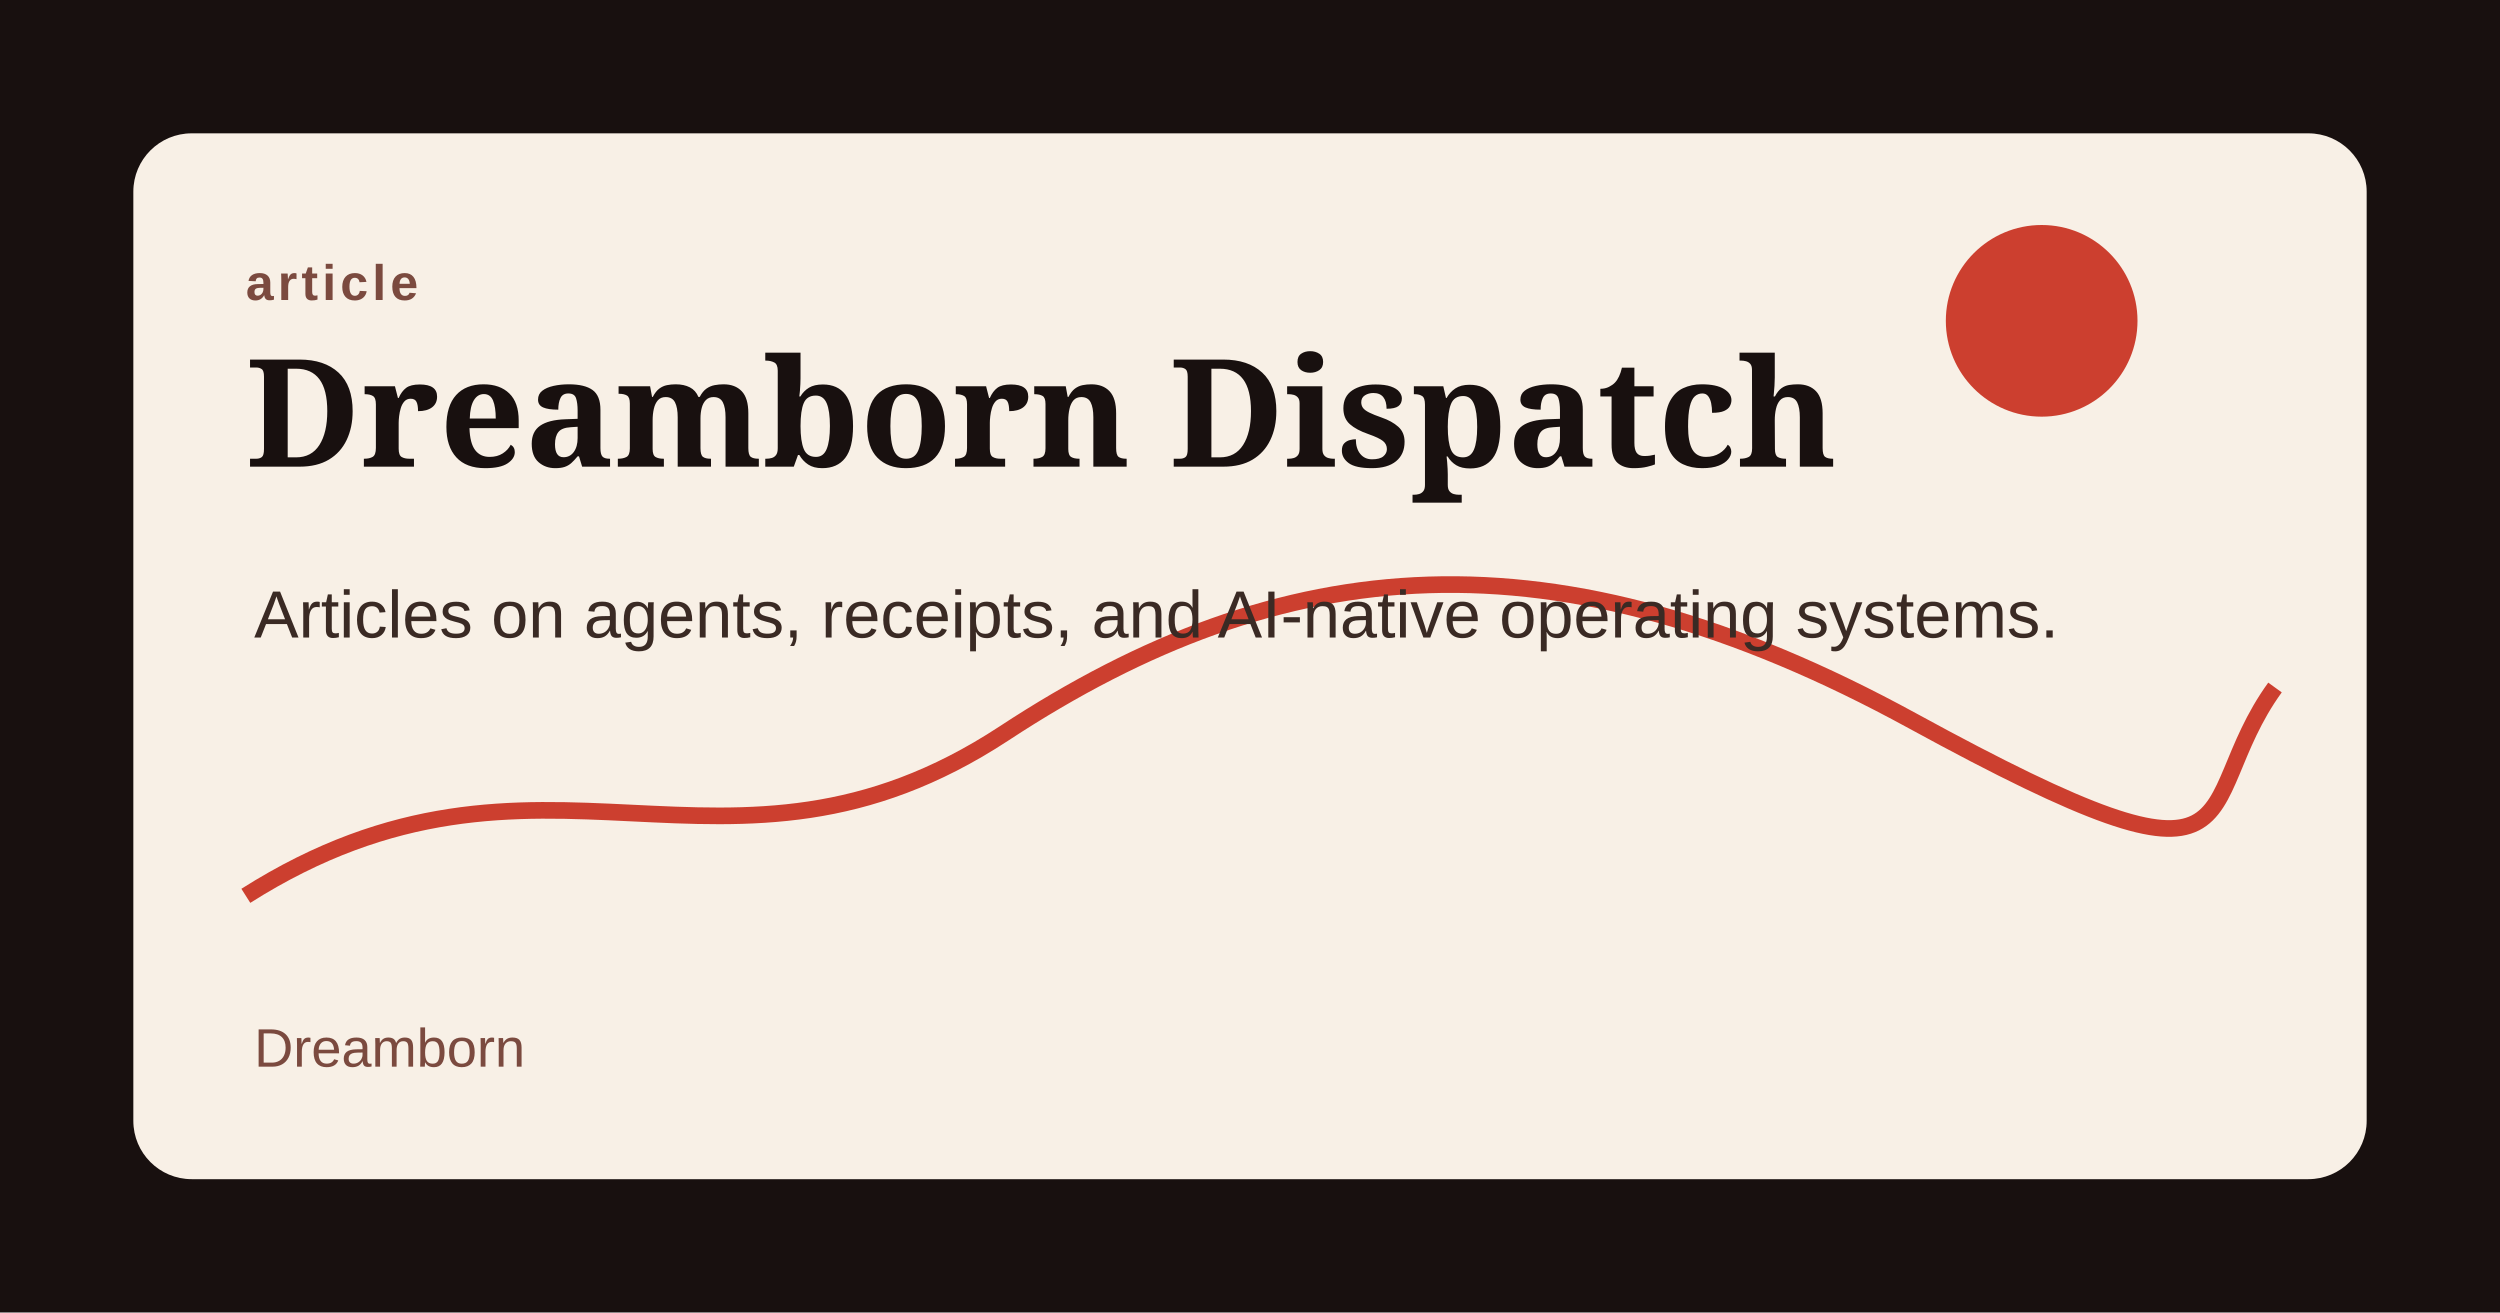
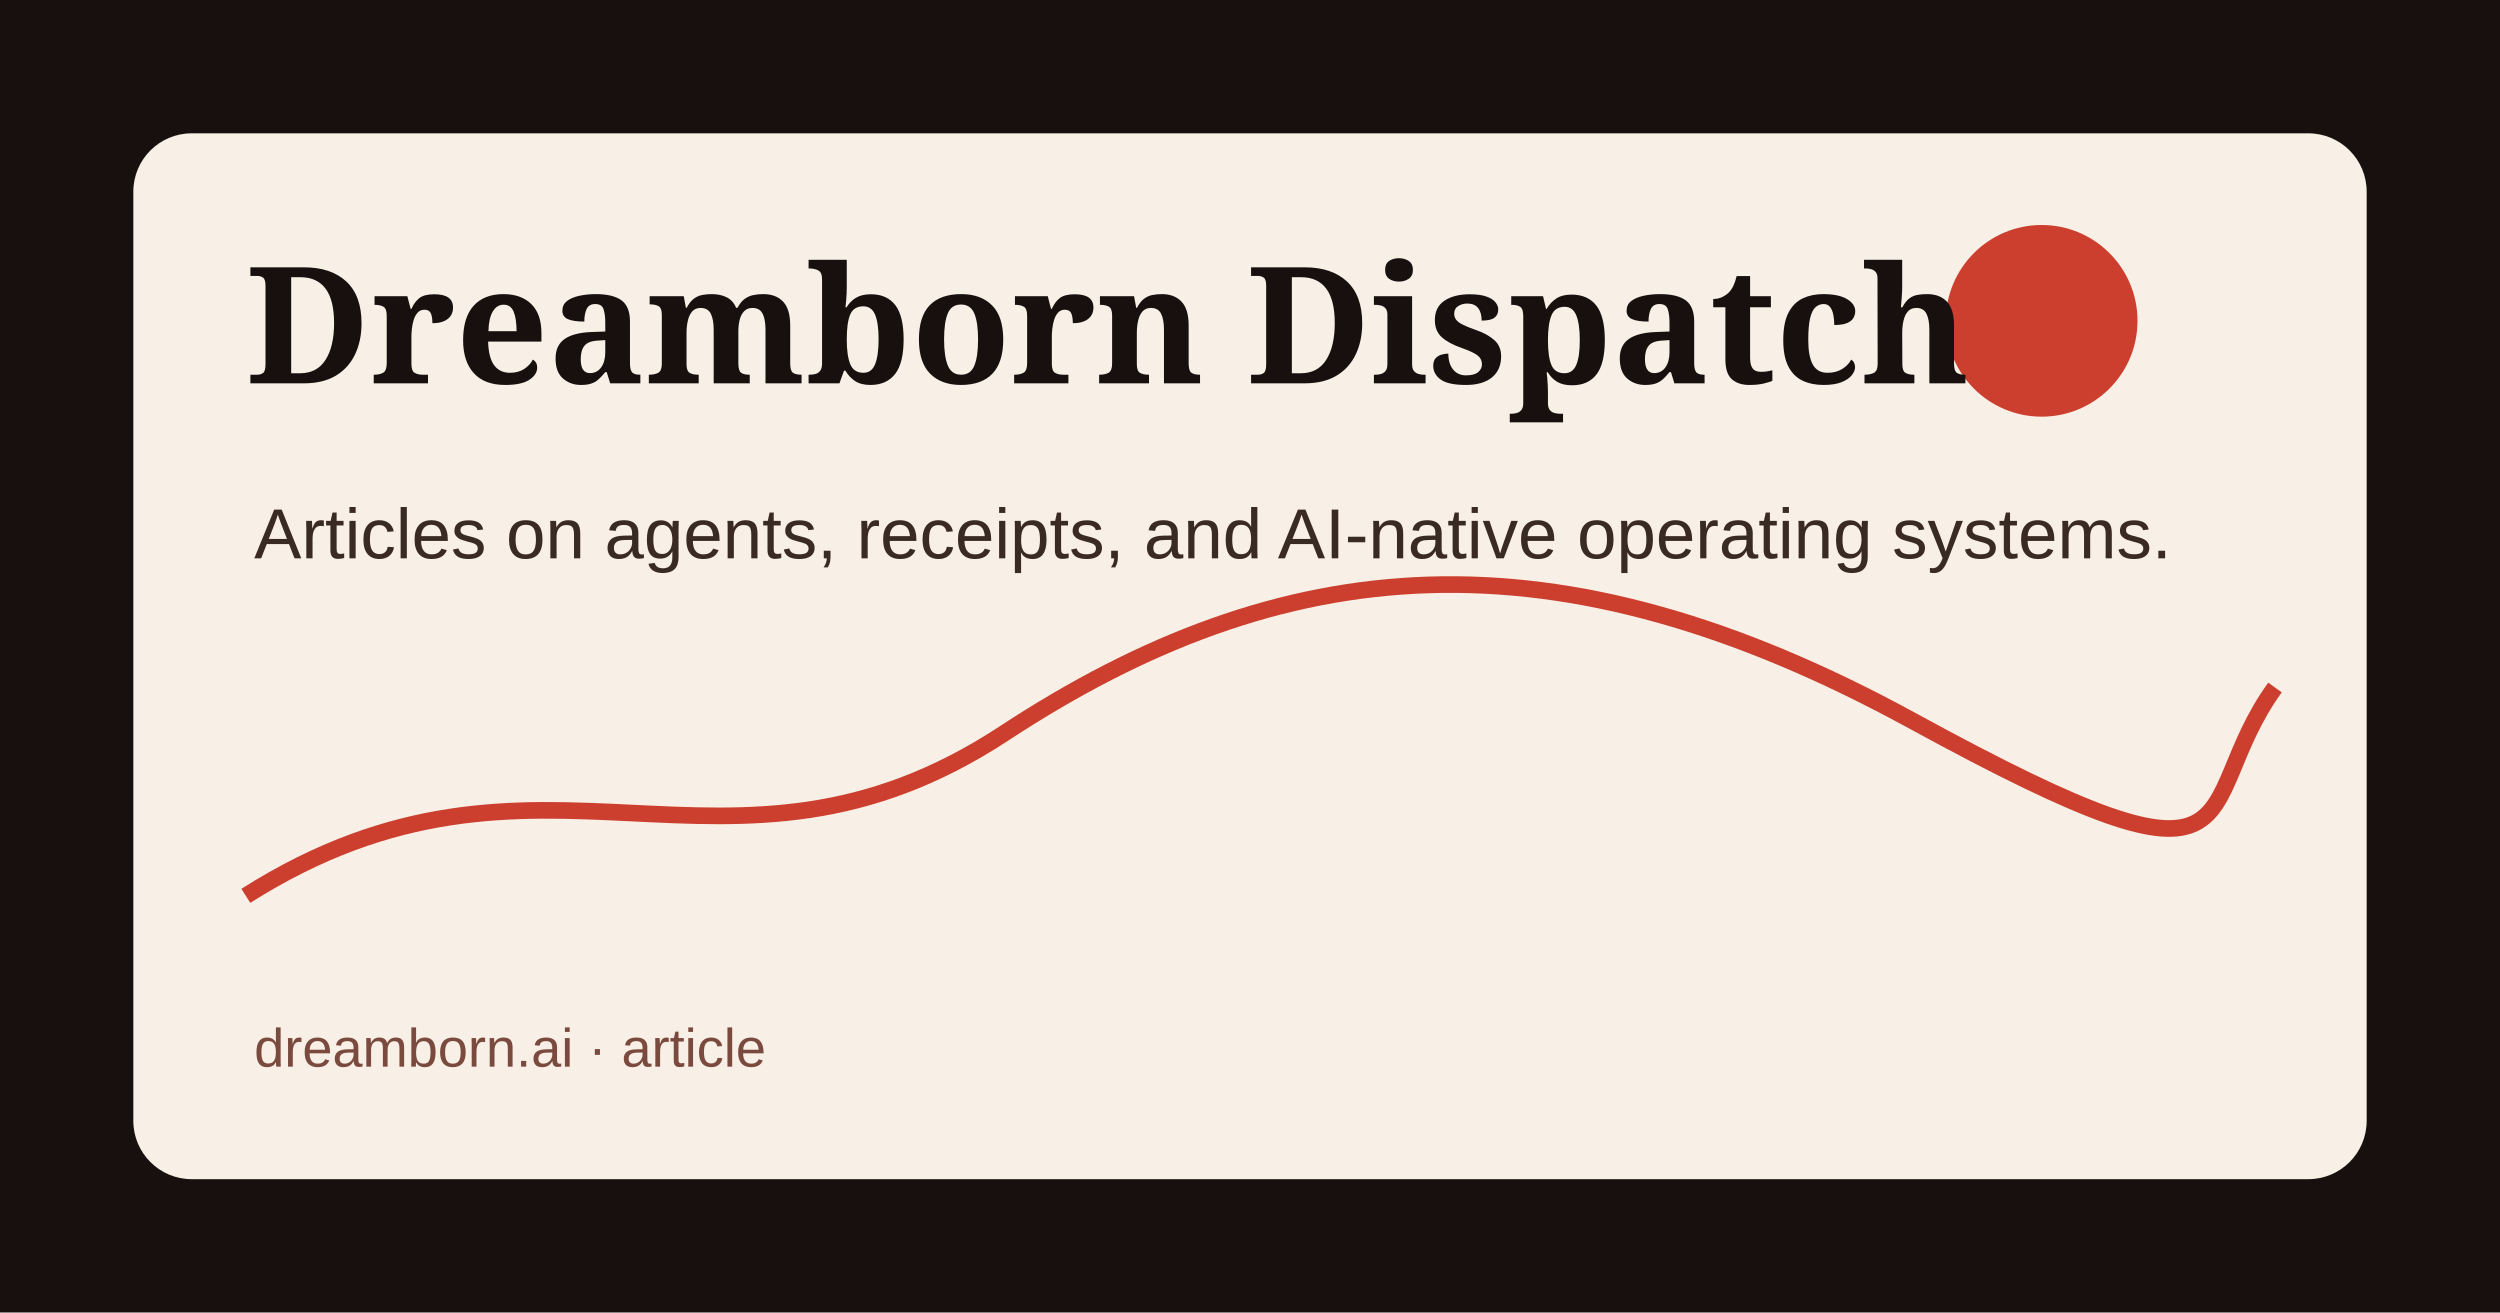
<svg xmlns="http://www.w3.org/2000/svg" width="1200" height="630" viewBox="0 0 1200 630" role="img" aria-labelledby="title desc">
  <rect width="1200" height="630" fill="#18100f" />
  <rect x="64" y="64" width="1072" height="502" rx="28" fill="#f8f0e6" />
  <circle cx="980" cy="154" r="46" fill="#cc3f2f" />
  <path d="M118 430 C260 340 348 440 482 352 S746 252 918 346 1050 388 1092 330" fill="none" stroke="#cc3f2f" stroke-width="8" />
-   <text x="118" y="144" fill="#7b4a3f" font-family="Arial, sans-serif" font-size="24" font-weight="700" letter-spacing="2">article</text>
-   <text x="118" y="224" fill="#18100f" font-family="Georgia, serif" font-size="72" font-weight="700">Dreamborn Dispatch</text>
-   <text x="122" y="306" fill="#3a2a24" font-family="Arial, sans-serif" font-size="32">Articles on agents, receipts, and AI-native operating systems.</text>
-   <text x="122" y="512" fill="#7b4a3f" font-family="Arial, sans-serif" font-size="26">Dreamborn</text>
+   <text x="118" y="184" fill="#18100f" font-family="Georgia, serif" font-size="78" font-weight="700">Dreamborn Dispatch</text>
+   <text x="122" y="268" fill="#3a2a24" font-family="Arial, sans-serif" font-size="34">Articles on agents, receipts, and AI-native operating systems.</text>
+   <text x="122" y="512" fill="#7b4a3f" font-family="Arial, sans-serif" font-size="26">dreamborn.ai · article</text>
</svg>
